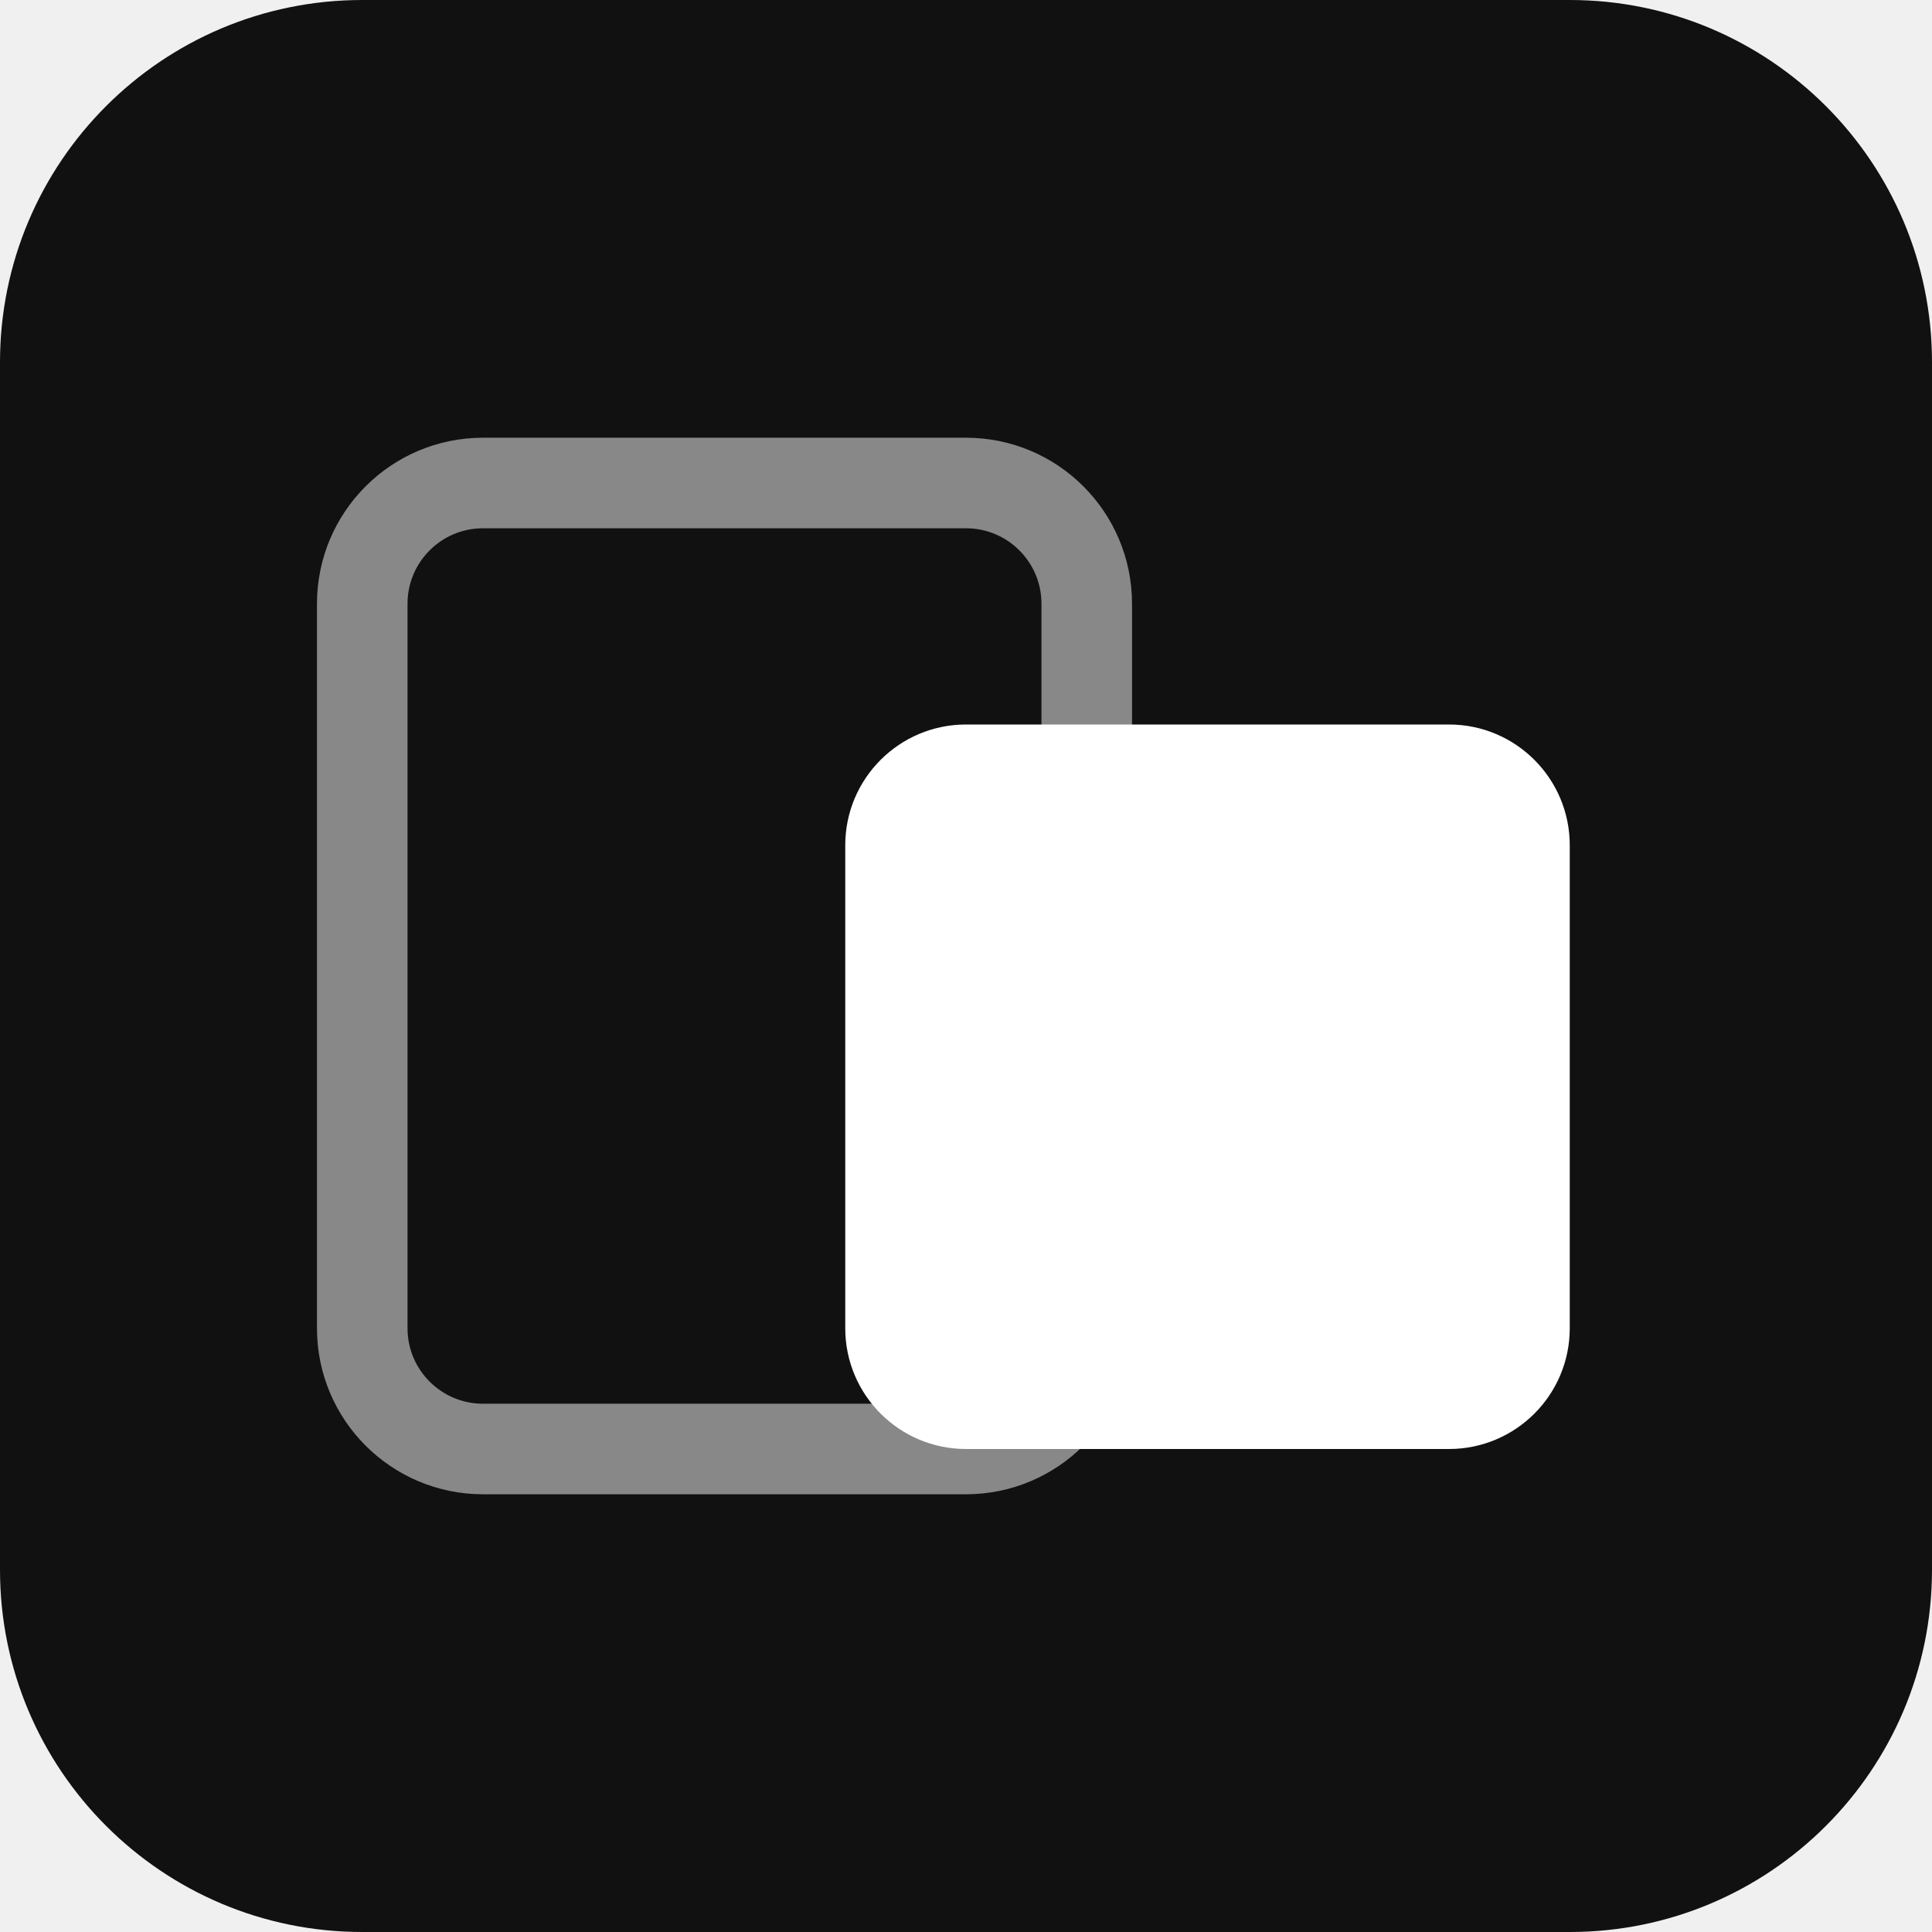
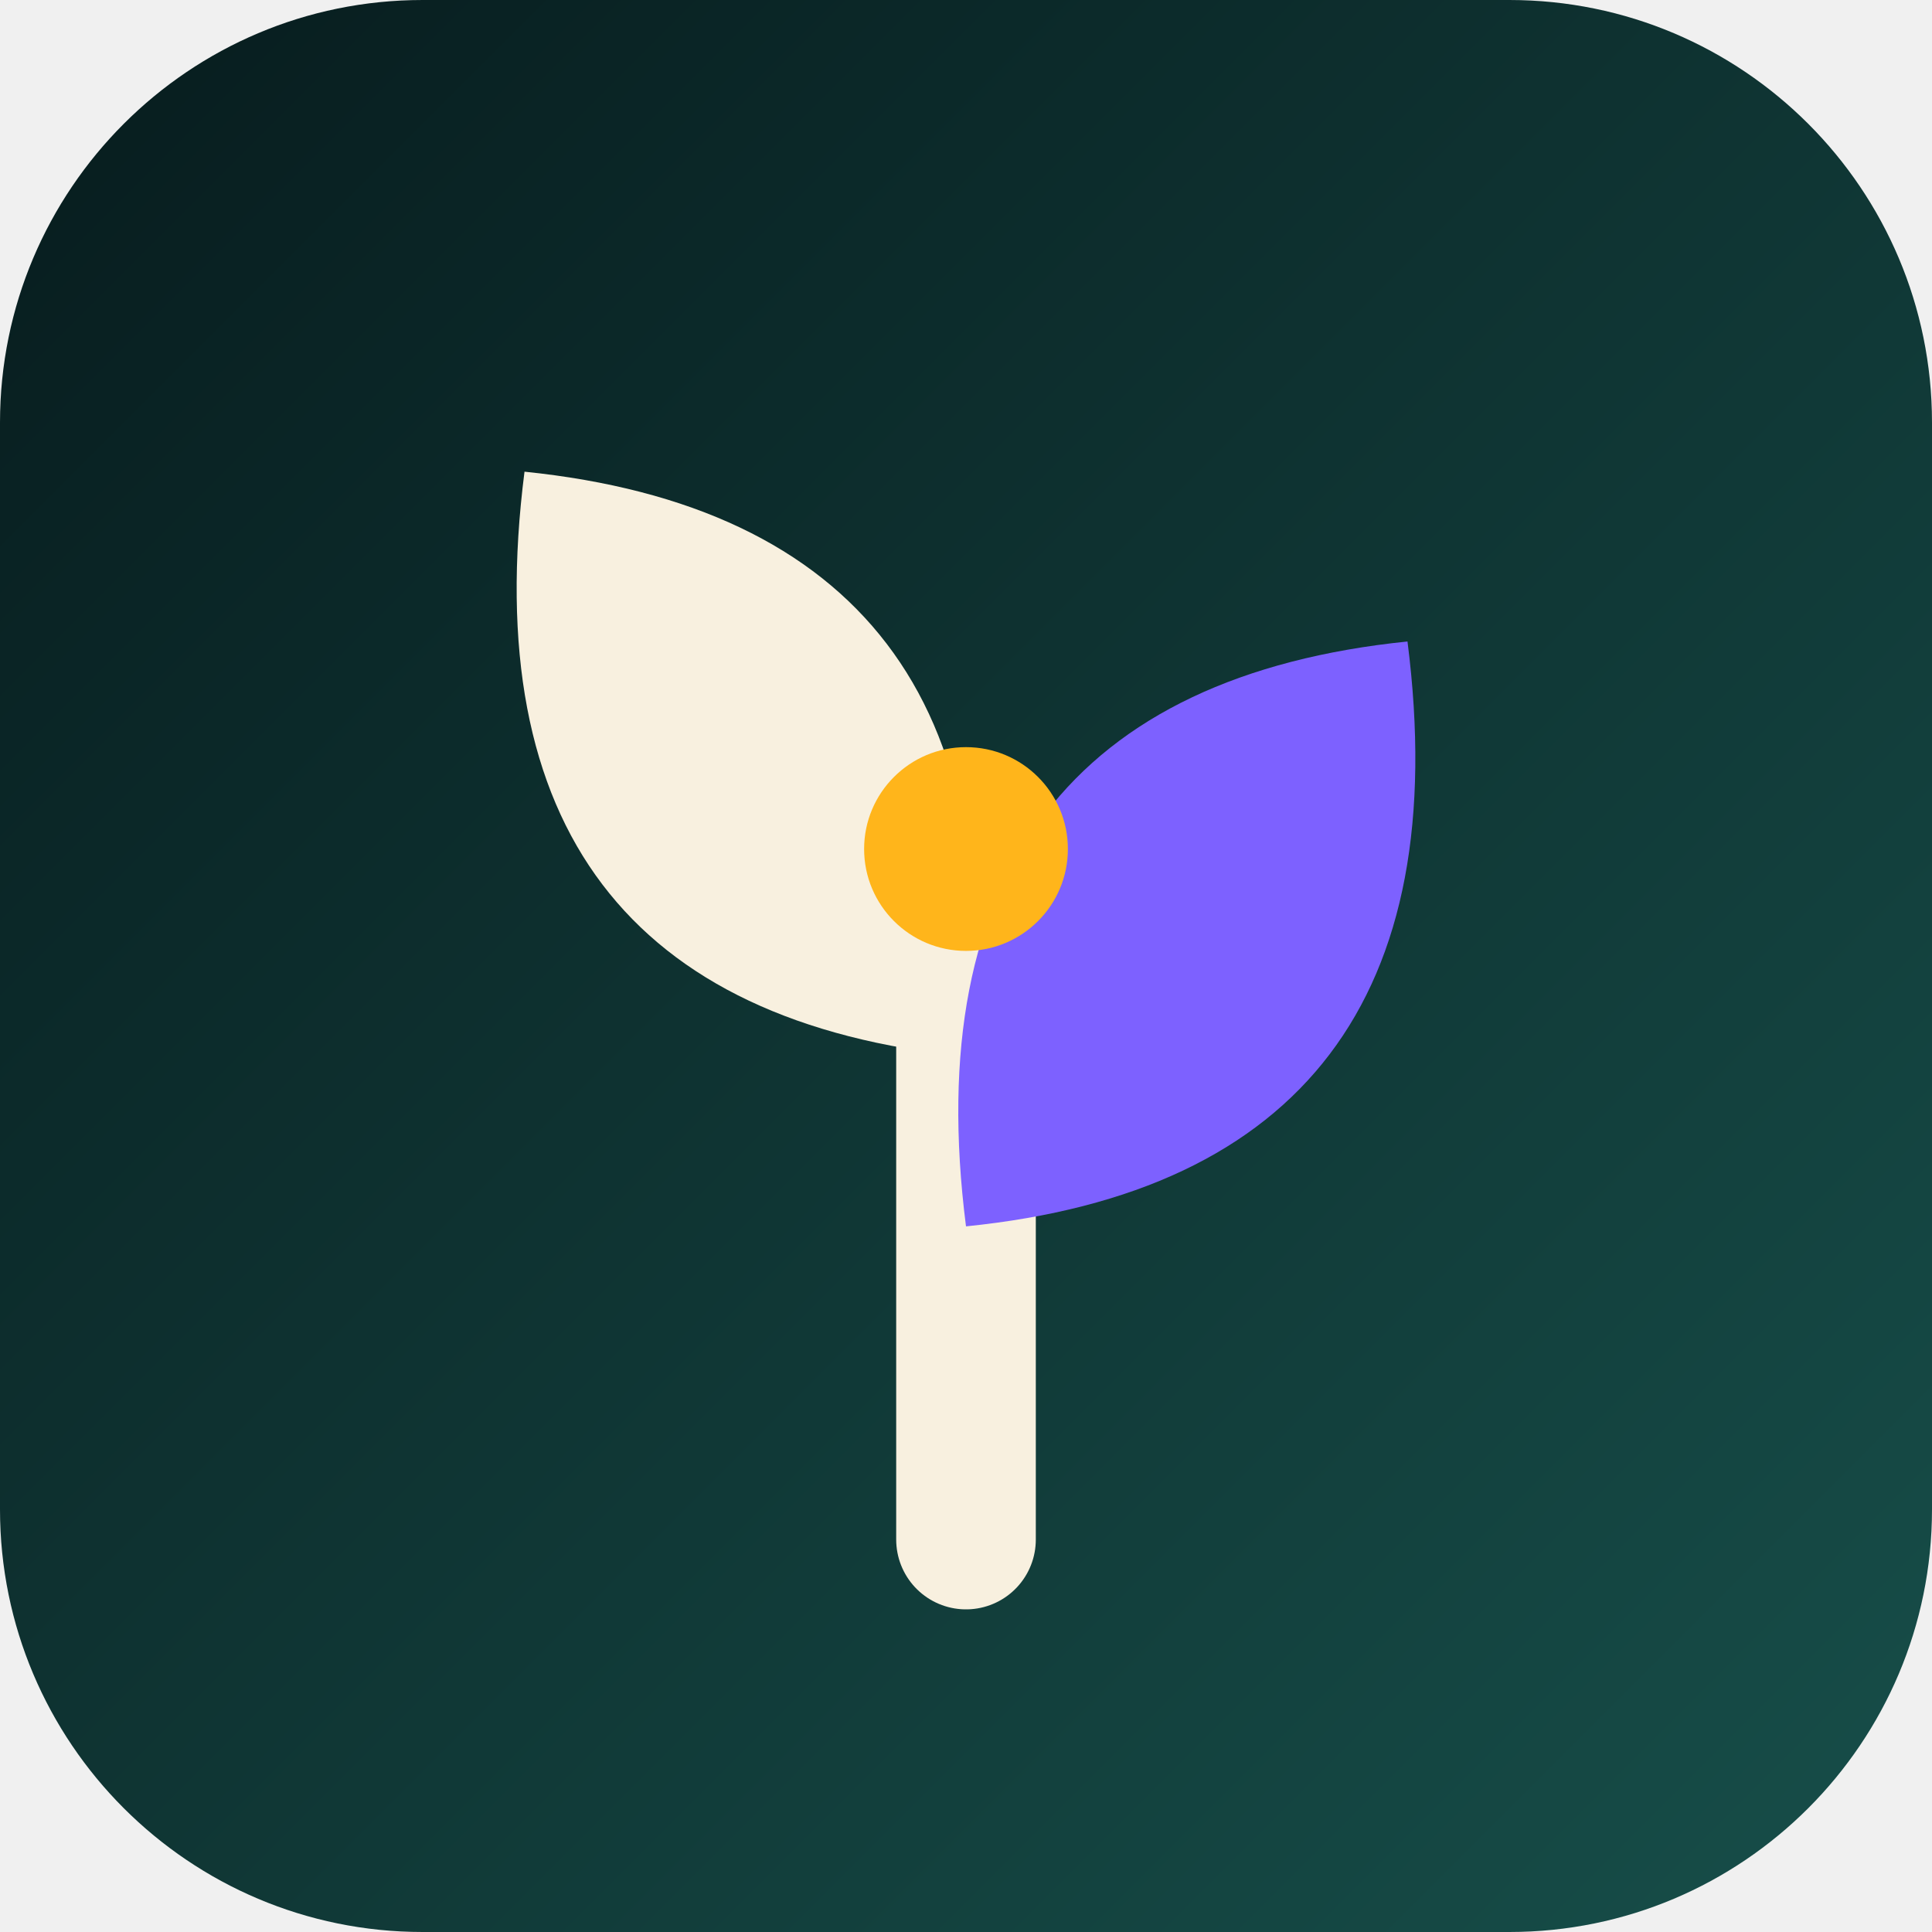
- <svg xmlns="http://www.w3.org/2000/svg" viewBox="0 0 32 32">
-   <rect width="32" height="32" rx="6" fill="#111" />
-   <rect x="6" y="8" width="12" height="16" rx="2" fill="none" stroke="#888" stroke-width="1.5" />
-   <rect x="14" y="12" width="12" height="12" rx="2" fill="#fff" />
+ <svg xmlns="http://www.w3.org/2000/svg" viewBox="0 0 1024 1024">
+   <defs>
+     <linearGradient id="knowledge-sprout-bg" x1="0" y1="0" x2="1" y2="1">
+       <stop stop-color="#071b1d" />
+       <stop offset="1" stop-color="#174f4a" />
+     </linearGradient>
+   </defs>
+   <rect width="1024" height="1024" rx="224" fill="url(#knowledge-sprout-bg)" />
+   <path d="M512 816V450" stroke="#f8f0df" stroke-width="74" stroke-linecap="round" />
+   <path d="M512 560c-178-18-258-122-234-310 176 18 258 122 234 310z" fill="#f8f0df" />
+   <path d="M512 650c178-18 258-122 234-310-176 18-258 122-234 310z" fill="#7d61ff" />
+   <circle cx="512" cy="450" r="54" fill="#ffb51b" />
</svg>
